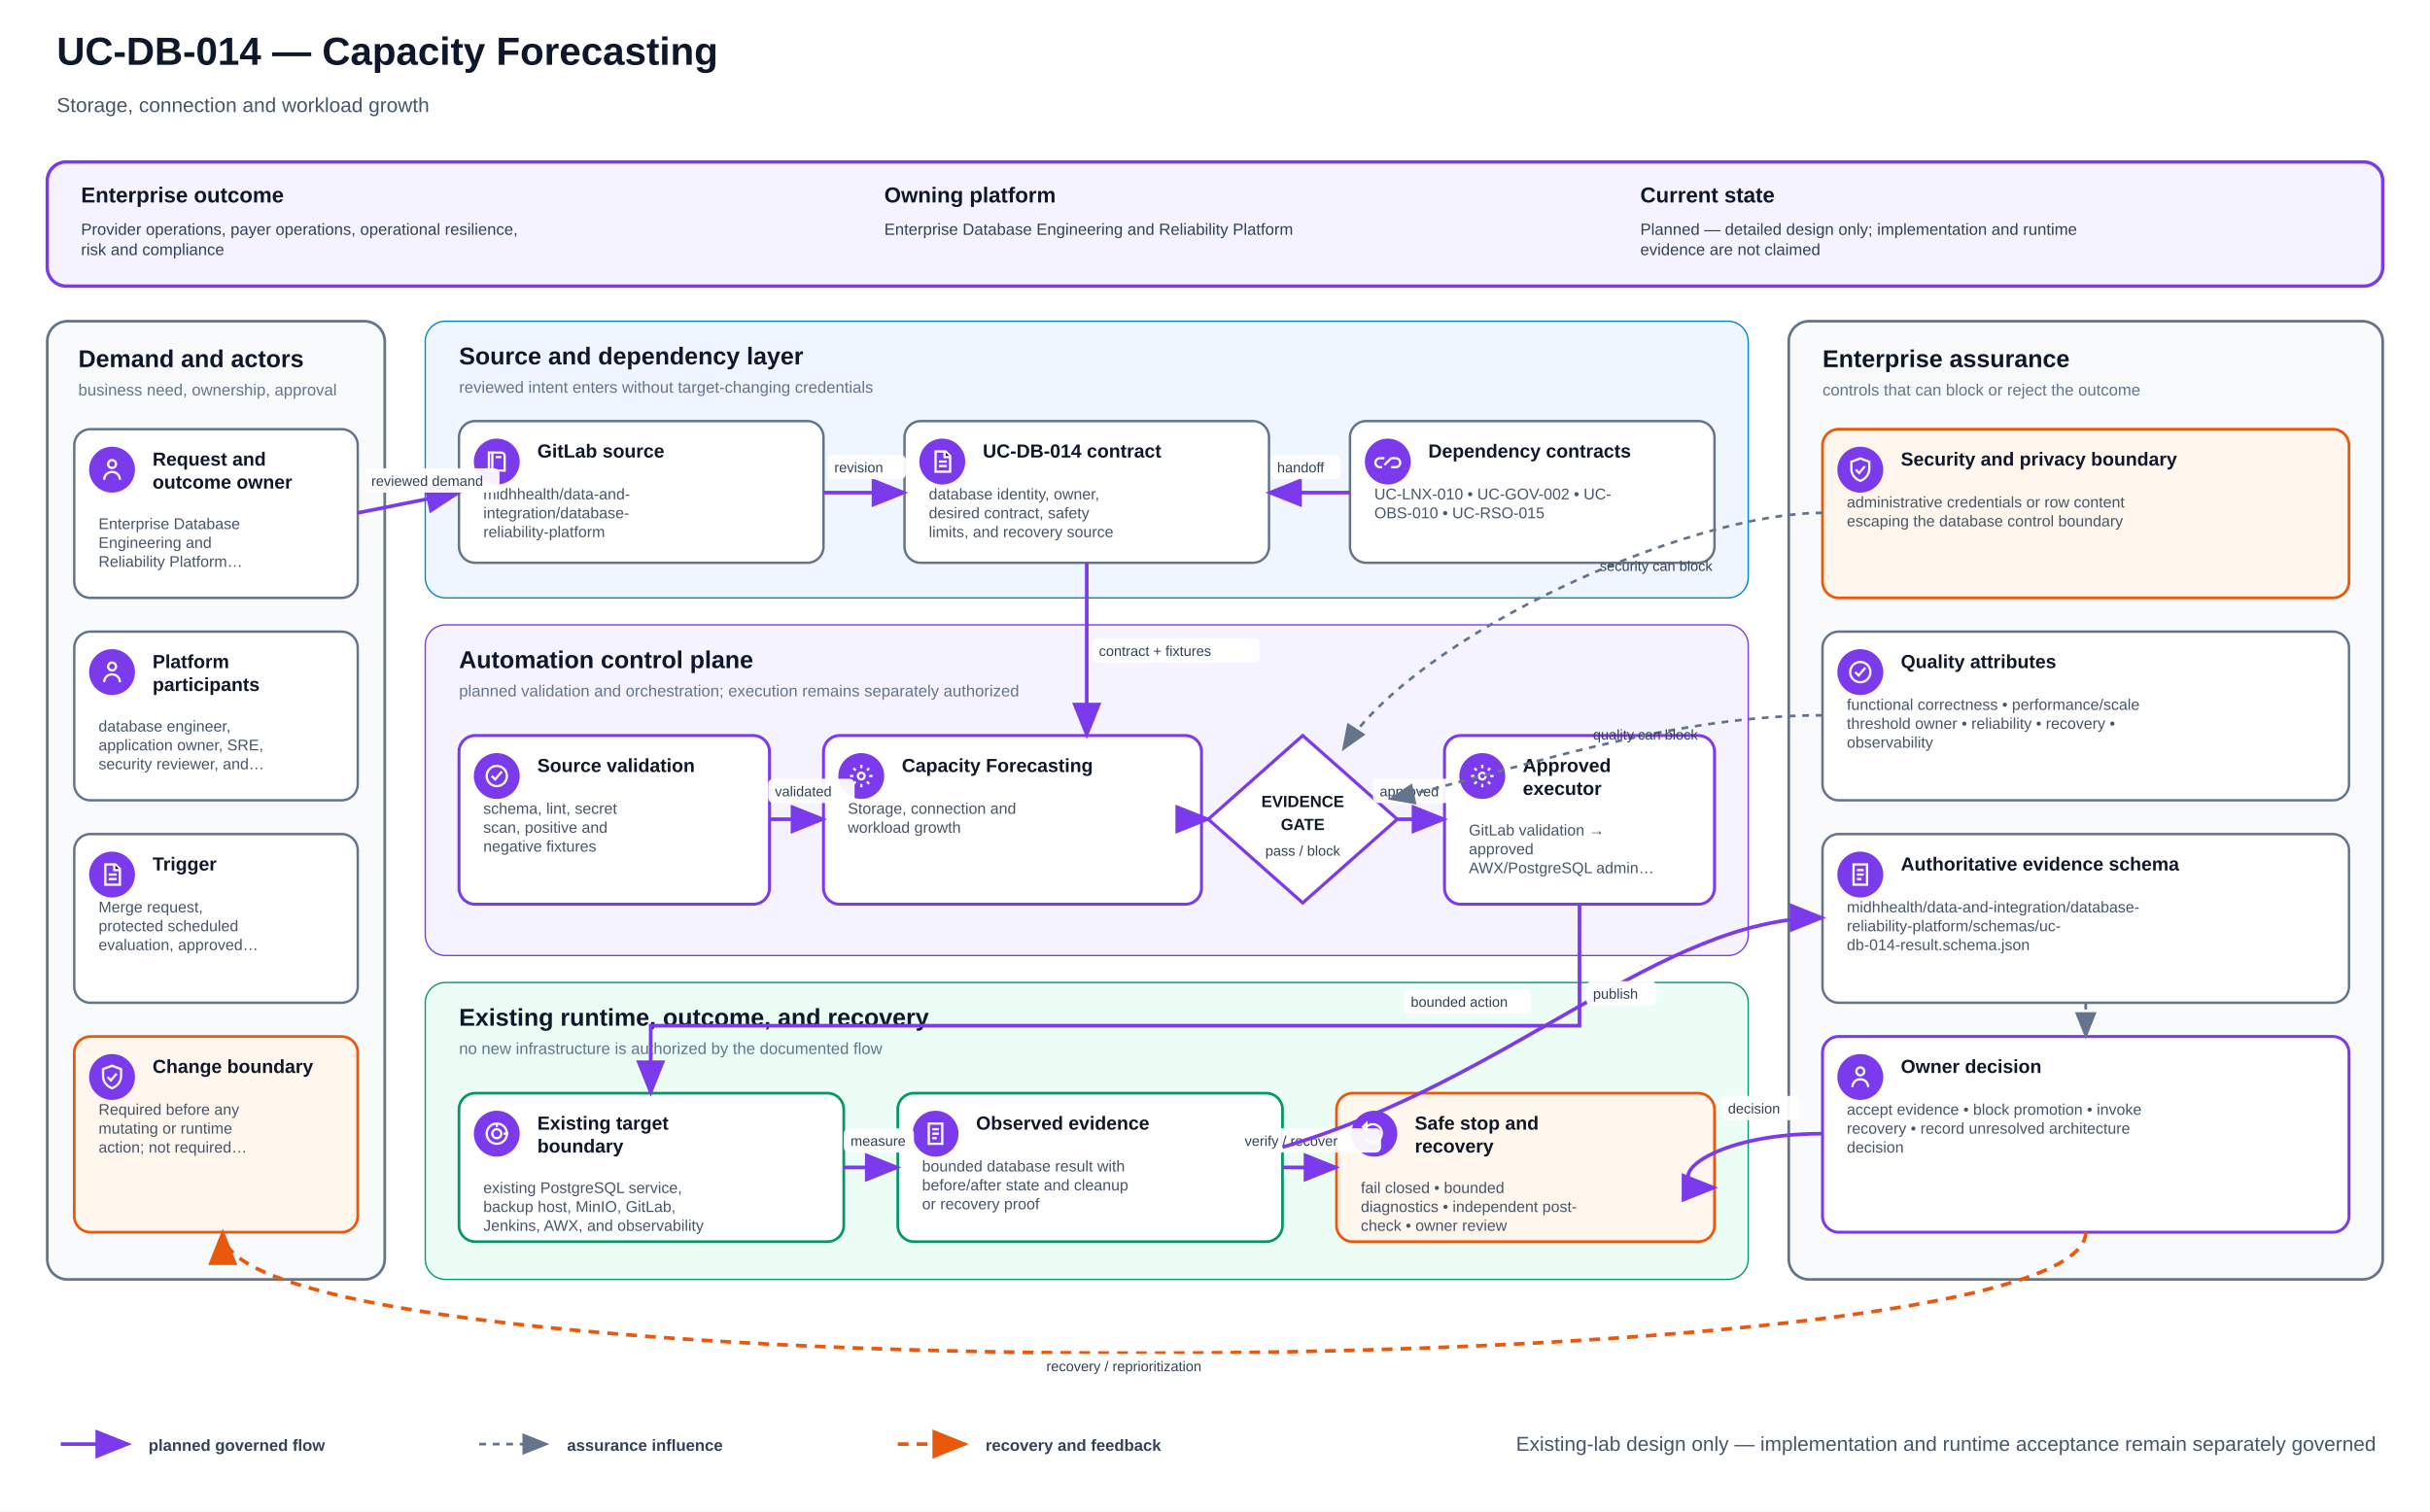
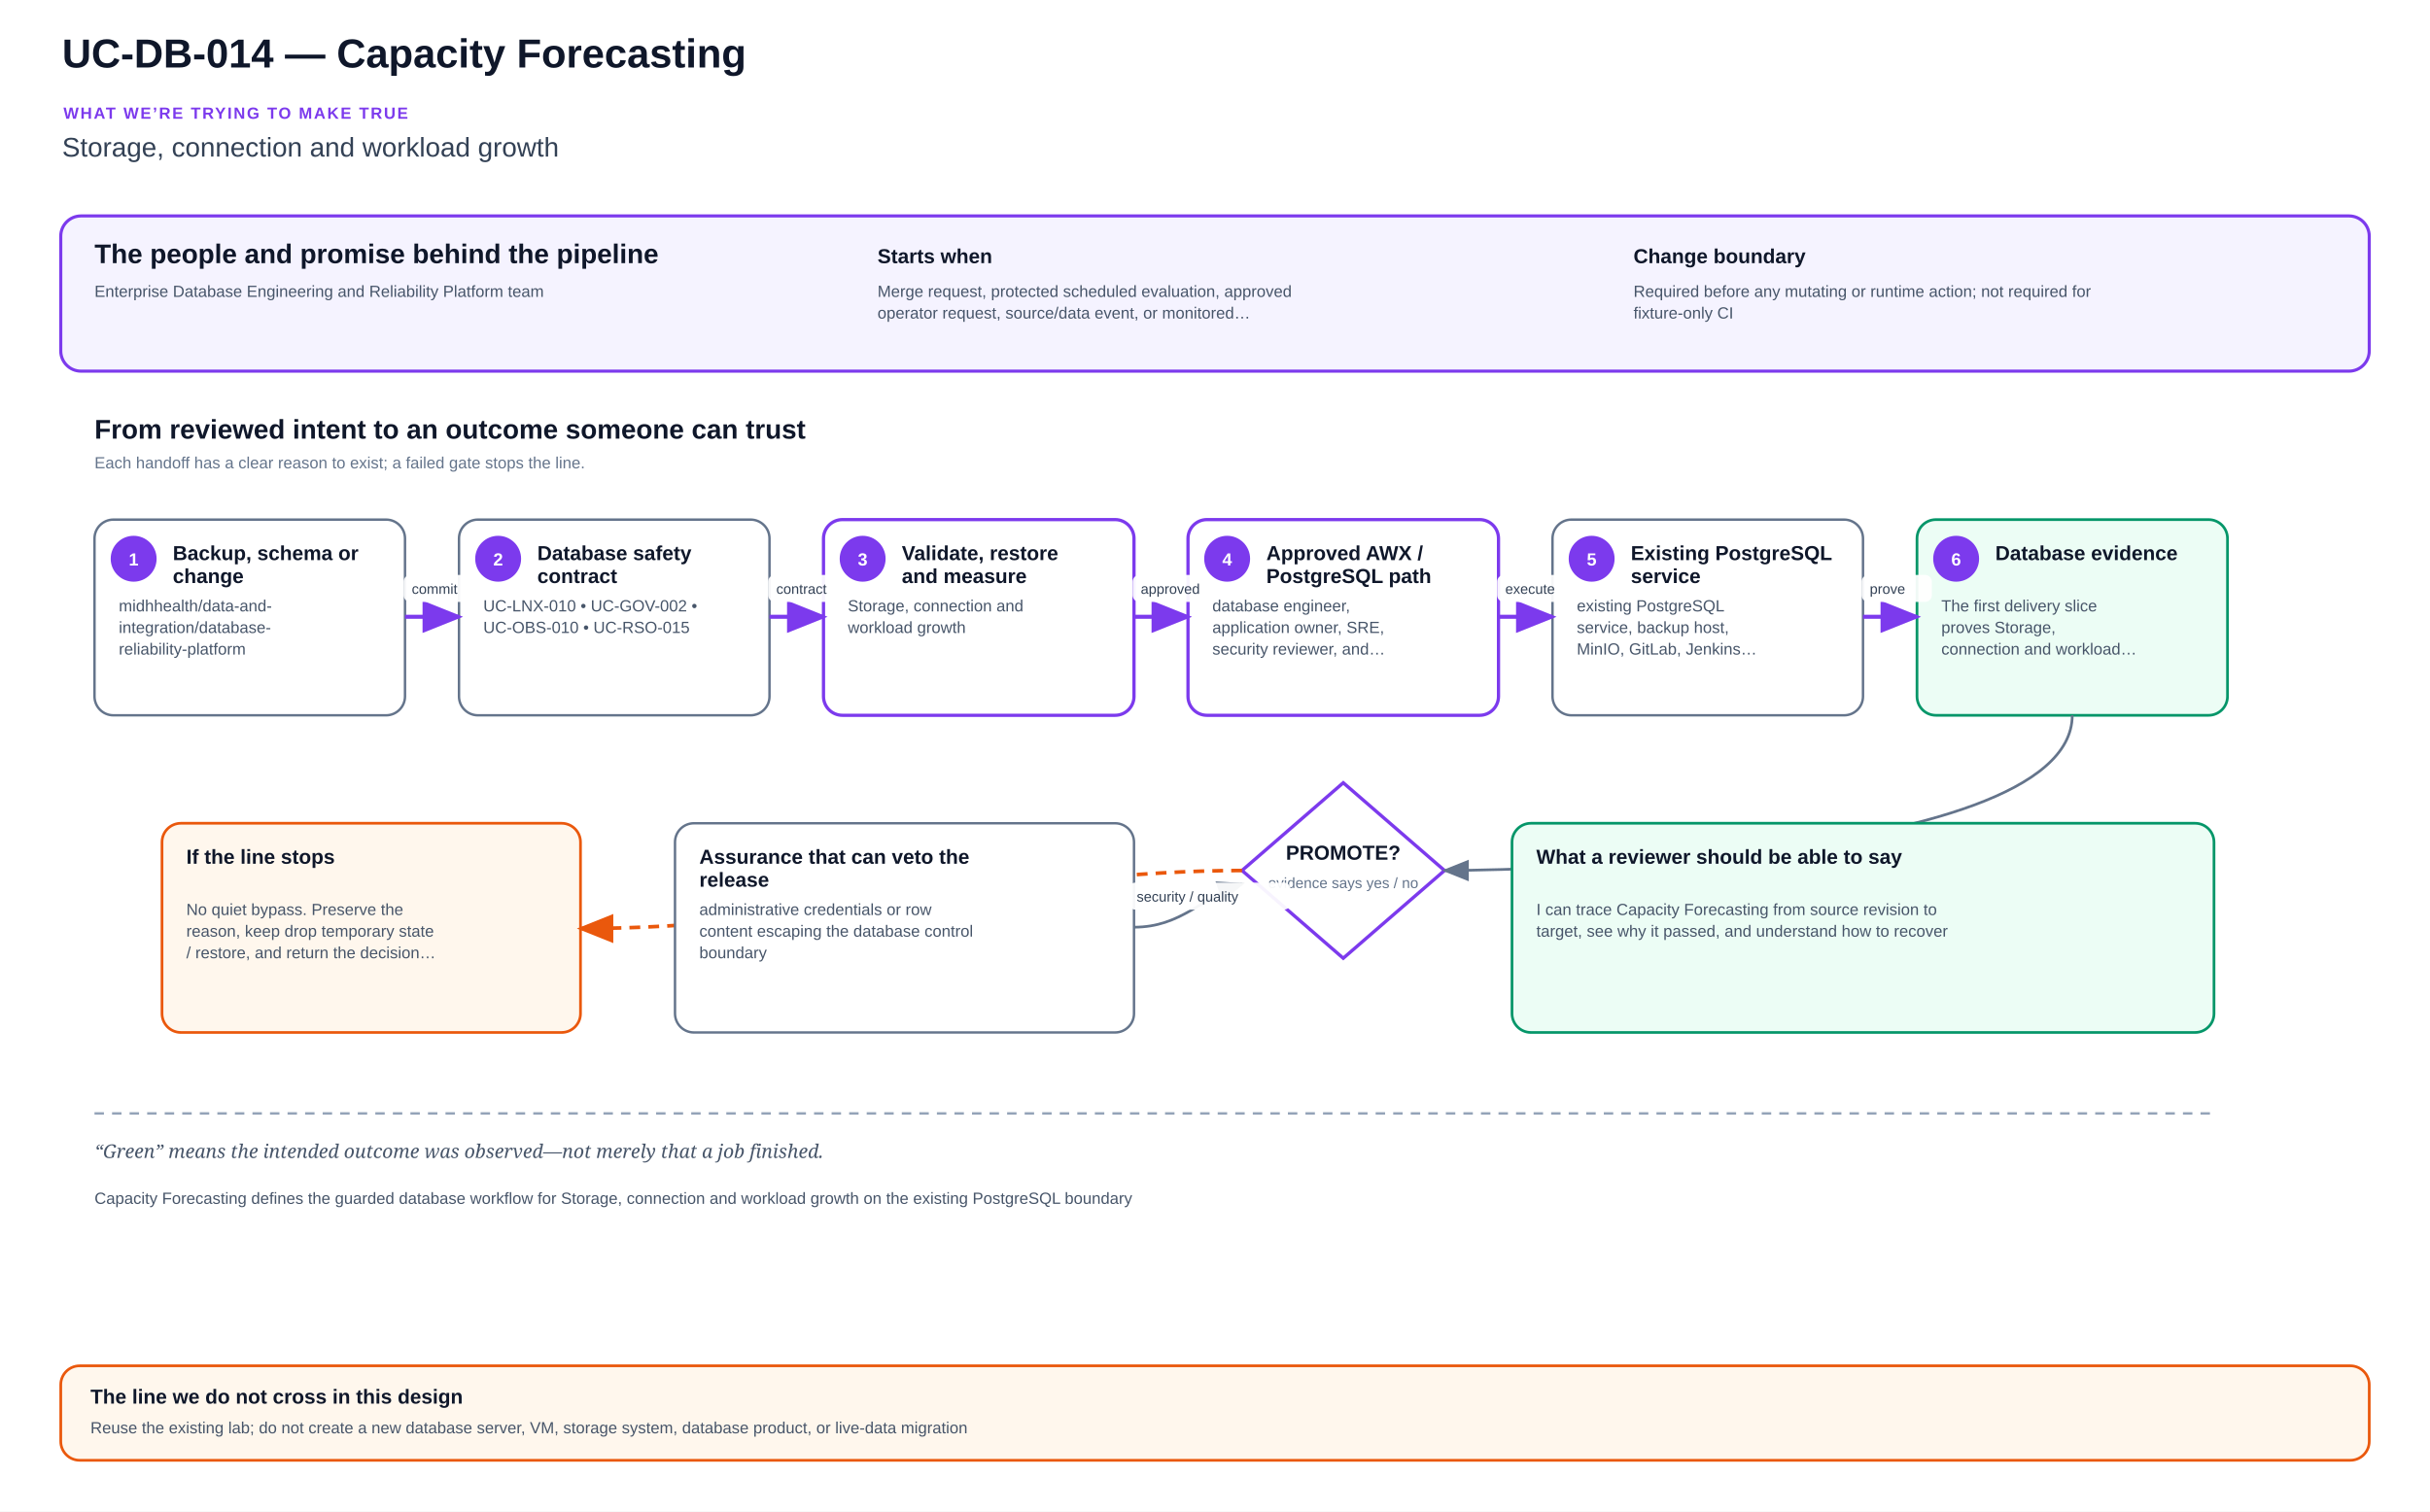
- <svg xmlns="http://www.w3.org/2000/svg" width="1800" height="1120" viewBox="0 0 1800 1120" role="img" aria-labelledby="title desc">
+ <svg xmlns="http://www.w3.org/2000/svg" width="1800" height="1120" viewBox="0 0 1800 1120" role="img" aria-labelledby="title desc" data-use-case="UC-DB-014" data-archetype="delivery-pipeline">
  <defs>
    <style>
- .bg{fill:#fff}.context{fill:#f5f3ff;stroke:#7c3aed;stroke-width:2.5}.rail{fill:#f8fafc;stroke:#64748b;stroke-width:2}.layer{fill:#fff;stroke:#94a3b8;stroke-width:2}.sourceLayer{fill:#eff6ff;stroke:#0284c7}.controlLayer{fill:#f5f3ff;stroke:#7c3aed}.runtimeLayer{fill:#ecfdf5;stroke:#059669}.node{fill:#fff;stroke:#64748b;stroke-width:1.8}.controlNode{fill:#fff;stroke:#7c3aed;stroke-width:2.2}.runtimeNode{fill:#fff;stroke:#059669;stroke-width:2}.riskNode{fill:#fff7ed;stroke:#ea580c;stroke-width:2}.iconBadge{fill:#7c3aed}.mainTitle{font:700 29px Arial,sans-serif;fill:#0f172a}.subtitle{font:15px Arial,sans-serif;fill:#475569}.sectionTitle{font:700 18px Arial,sans-serif;fill:#0f172a}.sectionSub{font:12px Arial,sans-serif;fill:#64748b}.nodeTitle{font:700 14px Arial,sans-serif;fill:#0f172a}.nodeSub{font:11.5px Arial,sans-serif;fill:#475569}.contextTitle{font:700 16px Arial,sans-serif;fill:#0f172a}.contextText{font:12px Arial,sans-serif;fill:#334155}.edge{stroke:#7c3aed;stroke-width:2.7;fill:none;marker-end:url(#arrow)}.dashed{stroke:#ea580c;stroke-dasharray:8 6;marker-end:url(#orangeArrow)}.assuranceEdge{stroke:#64748b;stroke-width:2;stroke-dasharray:5 5;fill:none;marker-end:url(#grayArrow)}.labelBg{fill:#fff;opacity:.94}.edgeLabel{font:10.5px Arial,sans-serif;fill:#334155}.decision{fill:#fff;stroke:#7c3aed;stroke-width:2.4}.decisionText{font:700 12px Arial,sans-serif;fill:#0f172a}.legend{font:700 12px Arial,sans-serif;fill:#334155}
+ .bg{fill:#fff}.panel{fill:#f8fafc;stroke:#cbd5e1;stroke-width:2}.accentPanel{fill:#f5f3ff;stroke:#7c3aed;stroke-width:2.3}.card{fill:#fff;stroke:#64748b;stroke-width:1.8}.accentCard{fill:#fff;stroke:#7c3aed;stroke-width:2.4}.goodCard{fill:#ecfdf5;stroke:#059669;stroke-width:2}.warnCard{fill:#fff7ed;stroke:#ea580c;stroke-width:2}.darkCard{fill:#0f172a;stroke:#0f172a;stroke-width:2}.mainTitle{font:700 30px Arial,sans-serif;fill:#0f172a}.kicker{font:700 12px Arial,sans-serif;fill:#7c3aed;letter-spacing:1.2px}.quote{font:20px Arial,sans-serif;fill:#334155}.section{font:700 20px Arial,sans-serif;fill:#0f172a}.sectionSub{font:12px Arial,sans-serif;fill:#64748b}.cardTitle{font:700 15px Arial,sans-serif;fill:#0f172a}.body{font:12px Arial,sans-serif;fill:#475569}.inverseTitle{font:700 15px Arial,sans-serif;fill:#fff}.inverseBody{font:12px Arial,sans-serif;fill:#e2e8f0}.badge{fill:#7c3aed}.badgeText{font:700 13px Arial,sans-serif;fill:#fff}.arrow{stroke:#7c3aed;stroke-width:3;fill:none;marker-end:url(#arrow)}.thinArrow{stroke:#64748b;stroke-width:2;fill:none;marker-end:url(#grayArrow)}.feedback{stroke:#ea580c;stroke-width:2.7;stroke-dasharray:8 6;fill:none;marker-end:url(#orangeArrow)}.label{fill:#fff;opacity:.94}.edgeText{font:10.5px Arial,sans-serif;fill:#334155}.lane{fill:none;stroke:#94a3b8;stroke-width:1.8;stroke-dasharray:7 6}.decision{fill:#fff;stroke:#7c3aed;stroke-width:2.5}.small{font:11px Arial,sans-serif;fill:#64748b}.note{font:italic 14px Georgia,serif;fill:#475569}.hub{fill:#7c3aed;stroke:#7c3aed;stroke-width:2}.hubTitle{font:700 18px Arial,sans-serif;fill:#fff}.hubBody{font:12px Arial,sans-serif;fill:#fff}.zone{fill:#f5f3ff;stroke:#7c3aed;stroke-width:2}.nodeCircle{fill:#fff;stroke:#7c3aed;stroke-width:2.3}.nodeTitle{font:700 13px Arial,sans-serif;fill:#0f172a}.nodeBody{font:11px Arial,sans-serif;fill:#475569}
</style>
    <marker id="arrow" markerWidth="11" markerHeight="11" refX="9" refY="4" orient="auto">
-       <path d="M0,0 L0,8 L10,4 z" fill="#7c3aed" />
+       <path d="M0 0L0 8L10 4z" fill="#7c3aed" />
+     </marker>
+     <marker id="grayArrow" markerWidth="11" markerHeight="11" refX="9" refY="4" orient="auto">
+       <path d="M0 0L0 8L10 4z" fill="#64748b" />
    </marker>
    <marker id="orangeArrow" markerWidth="11" markerHeight="11" refX="9" refY="4" orient="auto">
-       <path d="M0,0 L0,8 L10,4 z" fill="#ea580c" />
+       <path d="M0 0L0 8L10 4z" fill="#ea580c" />
    </marker>
-     <marker id="grayArrow" markerWidth="11" markerHeight="11" refX="9" refY="4" orient="auto">
-       <path d="M0,0 L0,8 L10,4 z" fill="#64748b" />
-     </marker>
-     <symbol id="icon-person" viewBox="0 0 24 24">
-       <circle cx="12" cy="7" r="3.5" fill="none" stroke="#fff" stroke-width="2" />
-       <path d="M5 21c0-4 3-7 7-7s7 3 7 7" fill="none" stroke="#fff" stroke-width="2" />
-     </symbol>
-     <symbol id="icon-repo" viewBox="0 0 24 24">
-       <path d="M5 4h11a3 3 0 013 3v13H7a2 2 0 01-2-2V4z" fill="none" stroke="#fff" stroke-width="2" />
-       <path d="M8 4v16M11 8h5" stroke="#fff" stroke-width="2" />
-     </symbol>
-     <symbol id="icon-contract" viewBox="0 0 24 24">
-       <path d="M6 3h9l4 4v14H6z" fill="none" stroke="#fff" stroke-width="2" />
-       <path d="M14 3v5h5M9 12h7M9 16h7" stroke="#fff" stroke-width="2" />
-     </symbol>
-     <symbol id="icon-link" viewBox="0 0 24 24">
-       <path d="M9 15l6-6M7 17H5a4 4 0 010-8h4M15 9h4a4 4 0 010 8h-4" fill="none" stroke="#fff" stroke-width="2" />
-     </symbol>
-     <symbol id="icon-check" viewBox="0 0 24 24">
-       <circle cx="12" cy="12" r="9" fill="none" stroke="#fff" stroke-width="2" />
-       <path d="M7.5 12l3 3 6-7" fill="none" stroke="#fff" stroke-width="2" />
-     </symbol>
-     <symbol id="icon-gear" viewBox="0 0 24 24">
-       <circle cx="12" cy="12" r="3" fill="none" stroke="#fff" stroke-width="2" />
-       <path d="M12 2v3M12 19v3M2 12h3M19 12h3M5 5l2 2M17 17l2 2M19 5l-2 2M7 17l-2 2" stroke="#fff" stroke-width="2" />
-     </symbol>
-     <symbol id="icon-target" viewBox="0 0 24 24">
-       <circle cx="12" cy="12" r="9" fill="none" stroke="#fff" stroke-width="2" />
-       <circle cx="12" cy="12" r="4" fill="none" stroke="#fff" stroke-width="2" />
-       <path d="M12 2v4M22 12h-4" stroke="#fff" stroke-width="2" />
-     </symbol>
-     <symbol id="icon-evidence" viewBox="0 0 24 24">
-       <path d="M6 3h12v18H6z" fill="none" stroke="#fff" stroke-width="2" />
-       <path d="M9 8h6M9 12h6M9 16h4" stroke="#fff" stroke-width="2" />
-     </symbol>
-     <symbol id="icon-shield" viewBox="0 0 24 24">
-       <path d="M12 2l8 3v6c0 5-3 9-8 11-5-2-8-6-8-11V5z" fill="none" stroke="#fff" stroke-width="2" />
-       <path d="M8 12l3 3 5-6" fill="none" stroke="#fff" stroke-width="2" />
-     </symbol>
-     <symbol id="icon-recovery" viewBox="0 0 24 24">
-       <path d="M5 8V3l-3 3 3 3M5 6a8 8 0 11-1 10" fill="none" stroke="#fff" stroke-width="2" />
-     </symbol>
  </defs>
  <rect class="bg" width="1800" height="1120" />
-   <text class="mainTitle" x="42" y="48">
-     <tspan x="42" dy="0">UC-DB-014 — Capacity Forecasting</tspan>
+   <text class="mainTitle" x="46" y="50">
+     <tspan x="46" dy="0">UC-DB-014 — Capacity Forecasting</tspan>
  </text>
-   <text class="subtitle" x="42" y="83" text-anchor="start">
-     <tspan x="42" dy="0">Storage, connection and workload growth</tspan>
+   <text class="kicker" x="47" y="88">WHAT WE’RE TRYING TO MAKE TRUE</text>
+   <text class="quote" x="46" y="116" text-anchor="start">
+     <tspan x="46" dy="0">Storage, connection and workload growth</tspan>
  </text>
-   <rect class="context" x="35" y="120" width="1730" height="92" rx="14" />
-   <text class="contextTitle" x="60" y="150">Enterprise outcome</text>
-   <text class="contextText" x="60" y="174" text-anchor="start">
-     <tspan x="60" dy="0">Provider operations, payer operations, operational resilience,</tspan>
-     <tspan x="60" dy="15">risk and compliance</tspan>
+   <rect class="accentPanel" x="45" y="160" width="1710" height="115" rx="15" />
+   <text class="section" x="70" y="195">The people and promise behind the pipeline</text>
+   <text class="body" x="70" y="220" text-anchor="start">
+     <tspan x="70" dy="0">Enterprise Database Engineering and Reliability Platform team</tspan>
  </text>
-   <text class="contextTitle" x="655" y="150">Owning platform</text>
-   <text class="contextText" x="655" y="174" text-anchor="start">
-     <tspan x="655" dy="0">Enterprise Database Engineering and Reliability Platform</tspan>
+   <text class="cardTitle" x="650" y="195" text-anchor="start">
+     <tspan x="650" dy="0">Starts when</tspan>
  </text>
-   <text class="contextTitle" x="1215" y="150">Current state</text>
-   <text class="contextText" x="1215" y="174" text-anchor="start">
-     <tspan x="1215" dy="0">Planned — detailed design only; implementation and runtime</tspan>
-     <tspan x="1215" dy="15">evidence are not claimed</tspan>
+   <text class="body" x="650" y="220" text-anchor="start">
+     <tspan x="650" dy="0">Merge request, protected scheduled evaluation, approved</tspan>
+     <tspan x="650" dy="16">operator request, source/data event, or monitored…</tspan>
  </text>
-   <rect class="rail" x="35" y="238" width="250" height="710" rx="15" />
-   <text class="sectionTitle" x="58" y="272">Demand and actors</text>
-   <text class="sectionSub" x="58" y="293">business need, ownership, approval</text>
-   <rect class="node" x="55" y="318" width="210" height="125" rx="12" />
-   <circle class="iconBadge" cx="83" cy="348" r="17" />
-   <use href="#icon-person" x="73" y="338" width="20" height="20" />
-   <text class="nodeTitle" x="113" y="345">
-     <tspan x="113" dy="0">Request and</tspan>
-     <tspan x="113" dy="17">outcome owner</tspan>
+   <text class="cardTitle" x="1210" y="195" text-anchor="start">
+     <tspan x="1210" dy="0">Change boundary</tspan>
  </text>
-   <text class="nodeSub" x="73" y="392" text-anchor="start">
-     <tspan x="73" dy="0">Enterprise Database</tspan>
-     <tspan x="73" dy="14">Engineering and</tspan>
-     <tspan x="73" dy="14">Reliability Platform…</tspan>
+   <text class="body" x="1210" y="220" text-anchor="start">
+     <tspan x="1210" dy="0">Required before any mutating or runtime action; not required for</tspan>
+     <tspan x="1210" dy="16">fixture-only CI</tspan>
  </text>
-   <rect class="node" x="55" y="468" width="210" height="125" rx="12" />
-   <circle class="iconBadge" cx="83" cy="498" r="17" />
-   <use href="#icon-person" x="73" y="488" width="20" height="20" />
-   <text class="nodeTitle" x="113" y="495">
-     <tspan x="113" dy="0">Platform</tspan>
-     <tspan x="113" dy="17">participants</tspan>
+   <text class="section" x="70" y="325">From reviewed intent to an outcome someone can trust</text>
+   <text class="sectionSub" x="70" y="347">Each handoff has a clear reason to exist; a failed gate stops the line.</text>
+   <rect class="card" x="70" y="385" width="230" height="145" rx="14" />
+   <circle class="badge" cx="99" cy="414" r="17" />
+   <text class="badgeText" x="99" y="419" text-anchor="middle">1</text>
+   <text class="cardTitle" x="128" y="415" text-anchor="start">
+     <tspan x="128" dy="0">Backup, schema or</tspan>
+     <tspan x="128" dy="17">change</tspan>
  </text>
-   <text class="nodeSub" x="73" y="542" text-anchor="start">
-     <tspan x="73" dy="0">database engineer,</tspan>
-     <tspan x="73" dy="14">application owner, SRE,</tspan>
-     <tspan x="73" dy="14">security reviewer, and…</tspan>
+   <text class="body" x="88" y="453" text-anchor="start">
+     <tspan x="88" dy="0">midhhealth/data-and-</tspan>
+     <tspan x="88" dy="16">integration/database-</tspan>
+     <tspan x="88" dy="16">reliability-platform</tspan>
  </text>
-   <rect class="node" x="55" y="618" width="210" height="125" rx="12" />
-   <circle class="iconBadge" cx="83" cy="648" r="17" />
-   <use href="#icon-contract" x="73" y="638" width="20" height="20" />
-   <text class="nodeTitle" x="113" y="645">
-     <tspan x="113" dy="0">Trigger</tspan>
+   <rect class="card" x="340" y="385" width="230" height="145" rx="14" />
+   <circle class="badge" cx="369" cy="414" r="17" />
+   <text class="badgeText" x="369" y="419" text-anchor="middle">2</text>
+   <text class="cardTitle" x="398" y="415" text-anchor="start">
+     <tspan x="398" dy="0">Database safety</tspan>
+     <tspan x="398" dy="17">contract</tspan>
  </text>
-   <text class="nodeSub" x="73" y="676" text-anchor="start">
-     <tspan x="73" dy="0">Merge request,</tspan>
-     <tspan x="73" dy="14">protected scheduled</tspan>
-     <tspan x="73" dy="14">evaluation, approved…</tspan>
+   <text class="body" x="358" y="453" text-anchor="start">
+     <tspan x="358" dy="0">UC-LNX-010 • UC-GOV-002 •</tspan>
+     <tspan x="358" dy="16">UC-OBS-010 • UC-RSO-015</tspan>
  </text>
-   <rect class="riskNode" x="55" y="768" width="210" height="145" rx="12" />
-   <circle class="iconBadge" cx="83" cy="798" r="17" />
-   <use href="#icon-shield" x="73" y="788" width="20" height="20" />
-   <text class="nodeTitle" x="113" y="795">
-     <tspan x="113" dy="0">Change boundary</tspan>
+   <rect class="accentCard" x="610" y="385" width="230" height="145" rx="14" />
+   <circle class="badge" cx="639" cy="414" r="17" />
+   <text class="badgeText" x="639" y="419" text-anchor="middle">3</text>
+   <text class="cardTitle" x="668" y="415" text-anchor="start">
+     <tspan x="668" dy="0">Validate, restore</tspan>
+     <tspan x="668" dy="17">and measure</tspan>
  </text>
-   <text class="nodeSub" x="73" y="826" text-anchor="start">
-     <tspan x="73" dy="0">Required before any</tspan>
-     <tspan x="73" dy="14">mutating or runtime</tspan>
-     <tspan x="73" dy="14">action; not required…</tspan>
+   <text class="body" x="628" y="453" text-anchor="start">
+     <tspan x="628" dy="0">Storage, connection and</tspan>
+     <tspan x="628" dy="16">workload growth</tspan>
  </text>
-   <rect class="sourceLayer" x="315" y="238" width="980" height="205" rx="15" />
-   <text class="sectionTitle" x="340" y="270">Source and dependency layer</text>
-   <text class="sectionSub" x="340" y="291">reviewed intent enters without target-changing credentials</text>
-   <rect class="node" x="340" y="312" width="270" height="105" rx="12" />
-   <circle class="iconBadge" cx="368" cy="342" r="17" />
-   <use href="#icon-repo" x="358" y="332" width="20" height="20" />
-   <text class="nodeTitle" x="398" y="339">
-     <tspan x="398" dy="0">GitLab source</tspan>
+   <rect class="accentCard" x="880" y="385" width="230" height="145" rx="14" />
+   <circle class="badge" cx="909" cy="414" r="17" />
+   <text class="badgeText" x="909" y="419" text-anchor="middle">4</text>
+   <text class="cardTitle" x="938" y="415" text-anchor="start">
+     <tspan x="938" dy="0">Approved AWX /</tspan>
+     <tspan x="938" dy="17">PostgreSQL path</tspan>
  </text>
-   <text class="nodeSub" x="358" y="370" text-anchor="start">
-     <tspan x="358" dy="0">midhhealth/data-and-</tspan>
-     <tspan x="358" dy="14">integration/database-</tspan>
-     <tspan x="358" dy="14">reliability-platform</tspan>
+   <text class="body" x="898" y="453" text-anchor="start">
+     <tspan x="898" dy="0">database engineer,</tspan>
+     <tspan x="898" dy="16">application owner, SRE,</tspan>
+     <tspan x="898" dy="16">security reviewer, and…</tspan>
  </text>
-   <rect class="node" x="670" y="312" width="270" height="105" rx="12" />
-   <circle class="iconBadge" cx="698" cy="342" r="17" />
-   <use href="#icon-contract" x="688" y="332" width="20" height="20" />
-   <text class="nodeTitle" x="728" y="339">
-     <tspan x="728" dy="0">UC-DB-014 contract</tspan>
+   <rect class="card" x="1150" y="385" width="230" height="145" rx="14" />
+   <circle class="badge" cx="1179" cy="414" r="17" />
+   <text class="badgeText" x="1179" y="419" text-anchor="middle">5</text>
+   <text class="cardTitle" x="1208" y="415" text-anchor="start">
+     <tspan x="1208" dy="0">Existing PostgreSQL</tspan>
+     <tspan x="1208" dy="17">service</tspan>
  </text>
-   <text class="nodeSub" x="688" y="370" text-anchor="start">
-     <tspan x="688" dy="0">database identity, owner,</tspan>
-     <tspan x="688" dy="14">desired contract, safety</tspan>
-     <tspan x="688" dy="14">limits, and recovery source</tspan>
+   <text class="body" x="1168" y="453" text-anchor="start">
+     <tspan x="1168" dy="0">existing PostgreSQL</tspan>
+     <tspan x="1168" dy="16">service, backup host,</tspan>
+     <tspan x="1168" dy="16">MinIO, GitLab, Jenkins…</tspan>
  </text>
-   <rect class="node" x="1000" y="312" width="270" height="105" rx="12" />
-   <circle class="iconBadge" cx="1028" cy="342" r="17" />
-   <use href="#icon-link" x="1018" y="332" width="20" height="20" />
-   <text class="nodeTitle" x="1058" y="339">
-     <tspan x="1058" dy="0">Dependency contracts</tspan>
+   <rect class="goodCard" x="1420" y="385" width="230" height="145" rx="14" />
+   <circle class="badge" cx="1449" cy="414" r="17" />
+   <text class="badgeText" x="1449" y="419" text-anchor="middle">6</text>
+   <text class="cardTitle" x="1478" y="415" text-anchor="start">
+     <tspan x="1478" dy="0">Database evidence</tspan>
  </text>
-   <text class="nodeSub" x="1018" y="370" text-anchor="start">
-     <tspan x="1018" dy="0">UC-LNX-010 • UC-GOV-002 • UC-</tspan>
-     <tspan x="1018" dy="14">OBS-010 • UC-RSO-015</tspan>
+   <text class="body" x="1438" y="453" text-anchor="start">
+     <tspan x="1438" dy="0">The first delivery slice</tspan>
+     <tspan x="1438" dy="16">proves Storage,</tspan>
+     <tspan x="1438" dy="16">connection and workload…</tspan>
  </text>
-   <rect class="controlLayer" x="315" y="463" width="980" height="245" rx="15" />
-   <text class="sectionTitle" x="340" y="495">Automation control plane</text>
-   <text class="sectionSub" x="340" y="516">planned validation and orchestration; execution remains separately authorized</text>
-   <rect class="controlNode" x="340" y="545" width="230" height="125" rx="12" />
-   <circle class="iconBadge" cx="368" cy="575" r="17" />
-   <use href="#icon-check" x="358" y="565" width="20" height="20" />
-   <text class="nodeTitle" x="398" y="572">
-     <tspan x="398" dy="0">Source validation</tspan>
+   <path class="arrow" d="M300 457 L340 457" />
+   <rect class="label" x="299" y="426" width="52" height="20" rx="5" />
+   <text class="edgeText" x="305" y="440">commit</text>
+   <path class="arrow" d="M570 457 L610 457" />
+   <rect class="label" x="569" y="426" width="60" height="20" rx="5" />
+   <text class="edgeText" x="575" y="440">contract</text>
+   <path class="arrow" d="M840 457 L880 457" />
+   <rect class="label" x="839" y="426" width="60" height="20" rx="5" />
+   <text class="edgeText" x="845" y="440">approved</text>
+   <path class="arrow" d="M1110 457 L1150 457" />
+   <rect class="label" x="1109" y="426" width="54" height="20" rx="5" />
+   <text class="edgeText" x="1115" y="440">execute</text>
+   <path class="arrow" d="M1380 457 L1420 457" />
+   <rect class="label" x="1379" y="426" width="52" height="20" rx="5" />
+   <text class="edgeText" x="1385" y="440">prove</text>
+   <polygon class="decision" points="995,580 1070,645 995,710 920,645" />
+   <text class="cardTitle" x="995" y="637" text-anchor="middle">PROMOTE?</text>
+   <text class="small" x="995" y="658" text-anchor="middle">evidence says yes / no</text>
+   <path class="thinArrow" d="M1535 530 C1535 645 1070 645 1070 645" />
+   <rect class="label" x="1374" y="614" width="60" height="20" rx="5" />
+   <text class="edgeText" x="1380" y="628">evidence</text>
+   <rect class="warnCard" x="120" y="610" width="310" height="155" rx="14" />
+   <text class="cardTitle" x="138" y="640" text-anchor="start">
+     <tspan x="138" dy="0">If the line stops</tspan>
  </text>
-   <text class="nodeSub" x="358" y="603" text-anchor="start">
-     <tspan x="358" dy="0">schema, lint, secret</tspan>
-     <tspan x="358" dy="14">scan, positive and</tspan>
-     <tspan x="358" dy="14">negative fixtures</tspan>
+   <text class="body" x="138" y="678" text-anchor="start">
+     <tspan x="138" dy="0">No quiet bypass. Preserve the</tspan>
+     <tspan x="138" dy="16">reason, keep drop temporary state</tspan>
+     <tspan x="138" dy="16">/ restore, and return the decision…</tspan>
  </text>
-   <rect class="controlNode" x="610" y="545" width="280" height="125" rx="12" />
-   <circle class="iconBadge" cx="638" cy="575" r="17" />
-   <use href="#icon-gear" x="628" y="565" width="20" height="20" />
-   <text class="nodeTitle" x="668" y="572">
-     <tspan x="668" dy="0">Capacity Forecasting</tspan>
+   <path class="feedback" d="M920 645 C760 645 600 688 430 688" />
+   <rect class="label" x="729" y="656" width="52" height="20" rx="5" />
+   <text class="edgeText" x="735" y="670">block</text>
+   <rect class="card" x="500" y="610" width="340" height="155" rx="14" />
+   <text class="cardTitle" x="518" y="640" text-anchor="start">
+     <tspan x="518" dy="0">Assurance that can veto the</tspan>
+     <tspan x="518" dy="17">release</tspan>
  </text>
-   <text class="nodeSub" x="628" y="603" text-anchor="start">
-     <tspan x="628" dy="0">Storage, connection and</tspan>
-     <tspan x="628" dy="14">workload growth</tspan>
+   <text class="body" x="518" y="678" text-anchor="start">
+     <tspan x="518" dy="0">administrative credentials or row</tspan>
+     <tspan x="518" dy="16">content escaping the database control</tspan>
+     <tspan x="518" dy="16">boundary</tspan>
  </text>
-   <polygon class="decision" points="965,545 1035,607 965,669 895,607" />
-   <text class="decisionText" x="965" y="598" text-anchor="middle">EVIDENCE</text>
-   <text class="decisionText" x="965" y="615" text-anchor="middle">GATE</text>
-   <text class="edgeLabel" x="965" y="634" text-anchor="middle">pass / block</text>
-   <rect class="controlNode" x="1070" y="545" width="200" height="125" rx="12" />
-   <circle class="iconBadge" cx="1098" cy="575" r="17" />
-   <use href="#icon-gear" x="1088" y="565" width="20" height="20" />
-   <text class="nodeTitle" x="1128" y="572">
-     <tspan x="1128" dy="0">Approved</tspan>
-     <tspan x="1128" dy="17">executor</tspan>
+   <path class="thinArrow" d="M840 687 C875 687 890 665 920 655" />
+   <rect class="label" x="836" y="654" width="120" height="20" rx="5" />
+   <text class="edgeText" x="842" y="668">security / quality</text>
+   <rect class="goodCard" x="1120" y="610" width="520" height="155" rx="14" />
+   <text class="cardTitle" x="1138" y="640" text-anchor="start">
+     <tspan x="1138" dy="0">What a reviewer should be able to say</tspan>
  </text>
-   <text class="nodeSub" x="1088" y="619" text-anchor="start">
-     <tspan x="1088" dy="0">GitLab validation →</tspan>
-     <tspan x="1088" dy="14">approved</tspan>
-     <tspan x="1088" dy="14">AWX/PostgreSQL admin…</tspan>
+   <text class="body" x="1138" y="678" text-anchor="start">
+     <tspan x="1138" dy="0">I can trace Capacity Forecasting from source revision to</tspan>
+     <tspan x="1138" dy="16">target, see why it passed, and understand how to recover</tspan>
  </text>
-   <rect class="runtimeLayer" x="315" y="728" width="980" height="220" rx="15" />
-   <text class="sectionTitle" x="340" y="760">Existing runtime, outcome, and recovery</text>
-   <text class="sectionSub" x="340" y="781">no new infrastructure is authorized by the documented flow</text>
-   <rect class="runtimeNode" x="340" y="810" width="285" height="110" rx="12" />
-   <circle class="iconBadge" cx="368" cy="840" r="17" />
-   <use href="#icon-target" x="358" y="830" width="20" height="20" />
-   <text class="nodeTitle" x="398" y="837">
-     <tspan x="398" dy="0">Existing target</tspan>
-     <tspan x="398" dy="17">boundary</tspan>
+   <path class="lane" d="M70 825 H1640" />
+   <text class="note" x="70" y="858">“Green” means the intended outcome was observed—not merely that a job finished.</text>
+   <text class="body" x="70" y="892" text-anchor="start">
+     <tspan x="70" dy="0">Capacity Forecasting defines the guarded database workflow for Storage, connection and workload growth on the existing PostgreSQL boundary</tspan>
  </text>
-   <text class="nodeSub" x="358" y="884" text-anchor="start">
-     <tspan x="358" dy="0">existing PostgreSQL service,</tspan>
-     <tspan x="358" dy="14">backup host, MinIO, GitLab,</tspan>
-     <tspan x="358" dy="14">Jenkins, AWX, and observability</tspan>
+   <rect class="warnCard" x="45" y="1012" width="1710" height="70" rx="14" />
+   <text class="cardTitle" x="67" y="1040">The line we do not cross in this design</text>
+   <text class="body" x="67" y="1062" text-anchor="start">
+     <tspan x="67" dy="0">Reuse the existing lab; do not create a new database server, VM, storage system, database product, or live-data migration</tspan>
  </text>
-   <rect class="runtimeNode" x="665" y="810" width="285" height="110" rx="12" />
-   <circle class="iconBadge" cx="693" cy="840" r="17" />
-   <use href="#icon-evidence" x="683" y="830" width="20" height="20" />
-   <text class="nodeTitle" x="723" y="837">
-     <tspan x="723" dy="0">Observed evidence</tspan>
-   </text>
-   <text class="nodeSub" x="683" y="868" text-anchor="start">
-     <tspan x="683" dy="0">bounded database result with</tspan>
-     <tspan x="683" dy="14">before/after state and cleanup</tspan>
-     <tspan x="683" dy="14">or recovery proof</tspan>
-   </text>
-   <rect class="riskNode" x="990" y="810" width="280" height="110" rx="12" />
-   <circle class="iconBadge" cx="1018" cy="840" r="17" />
-   <use href="#icon-recovery" x="1008" y="830" width="20" height="20" />
-   <text class="nodeTitle" x="1048" y="837">
-     <tspan x="1048" dy="0">Safe stop and</tspan>
-     <tspan x="1048" dy="17">recovery</tspan>
-   </text>
-   <text class="nodeSub" x="1008" y="884" text-anchor="start">
-     <tspan x="1008" dy="0">fail closed • bounded</tspan>
-     <tspan x="1008" dy="14">diagnostics • independent post-</tspan>
-     <tspan x="1008" dy="14">check • owner review</tspan>
-   </text>
-   <rect class="rail" x="1325" y="238" width="440" height="710" rx="15" />
-   <text class="sectionTitle" x="1350" y="272">Enterprise assurance</text>
-   <text class="sectionSub" x="1350" y="293">controls that can block or reject the outcome</text>
-   <rect class="riskNode" x="1350" y="318" width="390" height="125" rx="12" />
-   <circle class="iconBadge" cx="1378" cy="348" r="17" />
-   <use href="#icon-shield" x="1368" y="338" width="20" height="20" />
-   <text class="nodeTitle" x="1408" y="345">
-     <tspan x="1408" dy="0">Security and privacy boundary</tspan>
-   </text>
-   <text class="nodeSub" x="1368" y="376" text-anchor="start">
-     <tspan x="1368" dy="0">administrative credentials or row content</tspan>
-     <tspan x="1368" dy="14">escaping the database control boundary</tspan>
-   </text>
-   <rect class="node" x="1350" y="468" width="390" height="125" rx="12" />
-   <circle class="iconBadge" cx="1378" cy="498" r="17" />
-   <use href="#icon-check" x="1368" y="488" width="20" height="20" />
-   <text class="nodeTitle" x="1408" y="495">
-     <tspan x="1408" dy="0">Quality attributes</tspan>
-   </text>
-   <text class="nodeSub" x="1368" y="526" text-anchor="start">
-     <tspan x="1368" dy="0">functional correctness • performance/scale</tspan>
-     <tspan x="1368" dy="14">threshold owner • reliability • recovery •</tspan>
-     <tspan x="1368" dy="14">observability</tspan>
-   </text>
-   <rect class="node" x="1350" y="618" width="390" height="125" rx="12" />
-   <circle class="iconBadge" cx="1378" cy="648" r="17" />
-   <use href="#icon-evidence" x="1368" y="638" width="20" height="20" />
-   <text class="nodeTitle" x="1408" y="645">
-     <tspan x="1408" dy="0">Authoritative evidence schema</tspan>
-   </text>
-   <text class="nodeSub" x="1368" y="676" text-anchor="start">
-     <tspan x="1368" dy="0">midhhealth/data-and-integration/database-</tspan>
-     <tspan x="1368" dy="14">reliability-platform/schemas/uc-</tspan>
-     <tspan x="1368" dy="14">db-014-result.schema.json</tspan>
-   </text>
-   <rect class="controlNode" x="1350" y="768" width="390" height="145" rx="12" />
-   <circle class="iconBadge" cx="1378" cy="798" r="17" />
-   <use href="#icon-person" x="1368" y="788" width="20" height="20" />
-   <text class="nodeTitle" x="1408" y="795">
-     <tspan x="1408" dy="0">Owner decision</tspan>
-   </text>
-   <text class="nodeSub" x="1368" y="826" text-anchor="start">
-     <tspan x="1368" dy="0">accept evidence • block promotion • invoke</tspan>
-     <tspan x="1368" dy="14">recovery • record unresolved architecture</tspan>
-     <tspan x="1368" dy="14">decision</tspan>
-   </text>
-   <path class="edge" d="M265 380 L340 365" />
-   <rect class="labelBg" x="270" y="347" width="100" height="18" rx="4" />
-   <text class="edgeLabel" x="275" y="360">reviewed demand</text>
-   <path class="edge" d="M610 365 L670 365" />
-   <rect class="labelBg" x="613" y="337" width="58" height="18" rx="4" />
-   <text class="edgeLabel" x="618" y="350">revision</text>
-   <path class="edge" d="M1000 365 L940 365" />
-   <rect class="labelBg" x="941" y="337" width="52" height="18" rx="4" />
-   <text class="edgeLabel" x="946" y="350">handoff</text>
-   <path class="edge" d="M805 417 L805 545" />
-   <rect class="labelBg" x="809" y="473" width="124" height="18" rx="4" />
-   <text class="edgeLabel" x="814" y="486">contract + fixtures</text>
-   <path class="edge" d="M570 607 L610 607" />
-   <rect class="labelBg" x="569" y="577" width="64" height="18" rx="4" />
-   <text class="edgeLabel" x="574" y="590">validated</text>
-   <path class="edge" d="M890 607 L895 607" />
-   <path class="edge" d="M1035 607 L1070 607" />
-   <rect class="labelBg" x="1017" y="577" width="58" height="18" rx="4" />
-   <text class="edgeLabel" x="1022" y="590">approved</text>
-   <path class="edge" d="M1170 670 L1170 760 L482 760 L482 810" />
-   <rect class="labelBg" x="1040" y="733" width="94" height="18" rx="4" />
-   <text class="edgeLabel" x="1045" y="746">bounded action</text>
-   <path class="edge" d="M625 865 L665 865" />
-   <rect class="labelBg" x="625" y="836" width="52" height="18" rx="4" />
-   <text class="edgeLabel" x="630" y="849">measure</text>
-   <path class="edge" d="M950 865 L990 865" />
-   <rect class="labelBg" x="917" y="836" width="106" height="18" rx="4" />
-   <text class="edgeLabel" x="922" y="849">verify / recover</text>
-   <path class="assuranceEdge" d="M1350 380 C1250 380 1050 470 995 555" />
-   <text class="edgeLabel" x="1185" y="423">security can block</text>
-   <path class="assuranceEdge" d="M1350 530 C1230 530 1110 575 1030 592" />
-   <text class="edgeLabel" x="1180" y="548">quality can block</text>
-   <path class="edge" d="M950 850 C1120 800 1230 680 1350 680" />
-   <rect class="labelBg" x="1175" y="727" width="52" height="18" rx="4" />
-   <text class="edgeLabel" x="1180" y="740">publish</text>
-   <path class="assuranceEdge" d="M1545 743 L1545 768" />
-   <path class="edge" d="M1350 840 C1260 840 1225 880 1270 880" />
-   <rect class="labelBg" x="1275" y="812" width="58" height="18" rx="4" />
-   <text class="edgeLabel" x="1280" y="825">decision</text>
-   <path class="edge dashed" d="M1545 913 C1545 1030 165 1035 165 913" />
-   <rect class="labelBg" x="770" y="1003" width="172" height="18" rx="4" />
-   <text class="edgeLabel" x="775" y="1016">recovery / reprioritization</text>
-   <line x1="45" y1="1070" x2="95" y2="1070" class="edge" />
-   <text class="legend" x="110" y="1075">planned governed flow</text>
-   <line x1="355" y1="1070" x2="405" y2="1070" class="assuranceEdge" />
-   <text class="legend" x="420" y="1075">assurance influence</text>
-   <line x1="665" y1="1070" x2="715" y2="1070" class="edge dashed" />
-   <text class="legend" x="730" y="1075">recovery and feedback</text>
-   <text class="subtitle" x="1760" y="1075" text-anchor="end">Existing-lab design only — implementation and runtime acceptance remain separately governed</text>
</svg>
